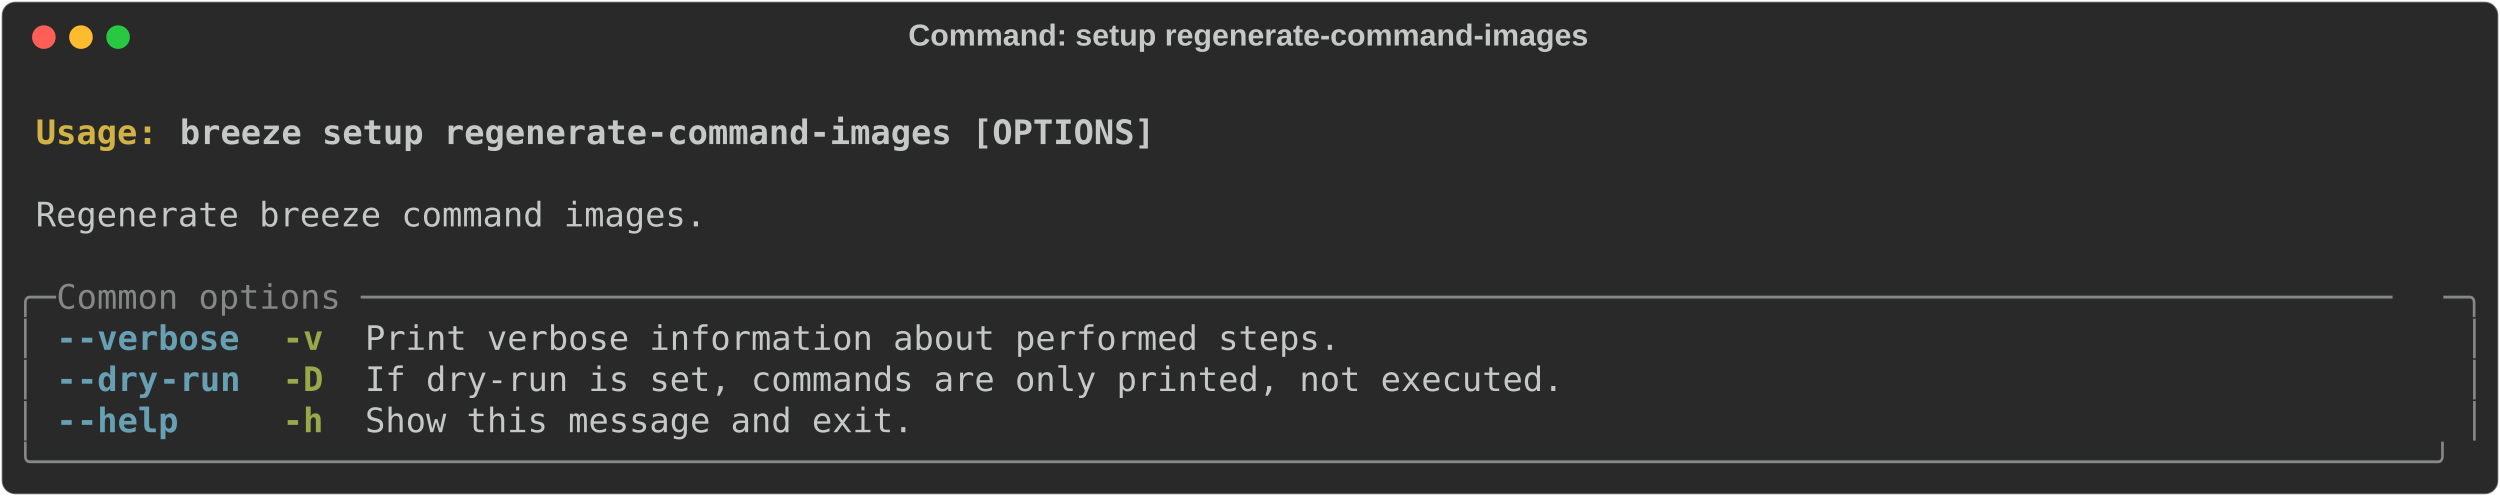
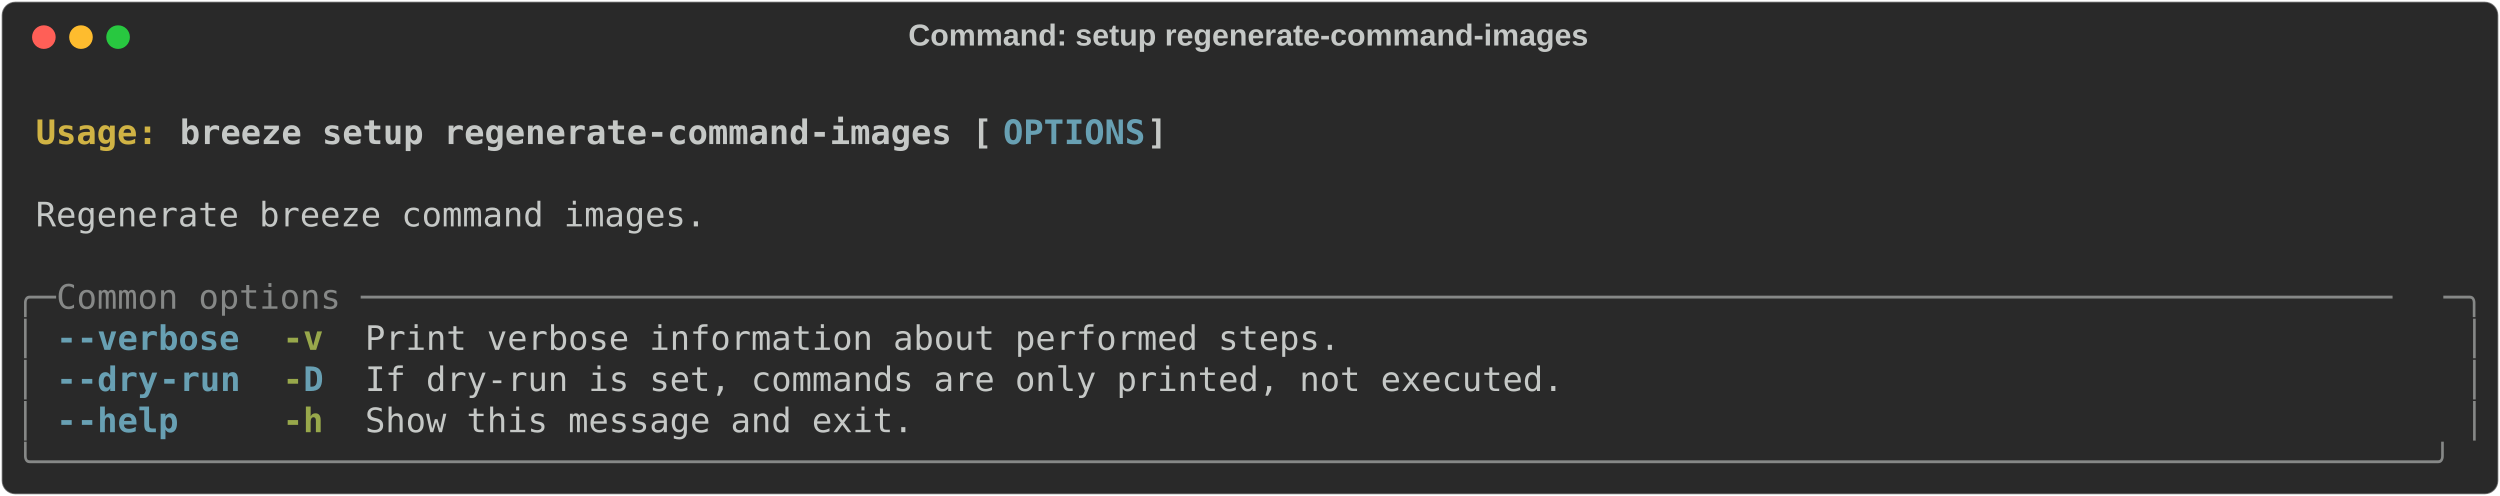
<svg xmlns="http://www.w3.org/2000/svg" class="rich-terminal" viewBox="0 0 1482 294.0">
  <style>

    @font-face {
        font-family: "Fira Code";
        src: local("FiraCode-Regular"),
                url("https://cdnjs.cloudflare.com/ajax/libs/firacode/6.2.0/woff2/FiraCode-Regular.woff2") format("woff2"),
                url("https://cdnjs.cloudflare.com/ajax/libs/firacode/6.2.0/woff/FiraCode-Regular.woff") format("woff");
        font-style: normal;
        font-weight: 400;
    }
    @font-face {
        font-family: "Fira Code";
        src: local("FiraCode-Bold"),
                url("https://cdnjs.cloudflare.com/ajax/libs/firacode/6.2.0/woff2/FiraCode-Bold.woff2") format("woff2"),
                url("https://cdnjs.cloudflare.com/ajax/libs/firacode/6.2.0/woff/FiraCode-Bold.woff") format("woff");
        font-style: bold;
        font-weight: 700;
    }

    .terminal-93949266-matrix {
        font-family: Fira Code, monospace;
        font-size: 20px;
        line-height: 24.4px;
        font-variant-east-asian: full-width;
    }

    .terminal-93949266-title {
        font-size: 18px;
        font-weight: bold;
        font-family: arial;
    }

    .terminal-93949266-r1 { fill: #c5c8c6;font-weight: bold }
.terminal-93949266-r2 { fill: #c5c8c6 }
.terminal-93949266-r3 { fill: #d0b344;font-weight: bold }
- .terminal-93949266-r4 { fill: #868887 }
- .terminal-93949266-r5 { fill: #68a0b3;font-weight: bold }
+ .terminal-93949266-r4 { fill: #68a0b3;font-weight: bold }
+ .terminal-93949266-r5 { fill: #868887 }
.terminal-93949266-r6 { fill: #98a84b;font-weight: bold }
    </style>
  <defs>
    <clipPath id="terminal-93949266-clip-terminal">
      <rect x="0" y="0" width="1463.0" height="243.0" />
    </clipPath>
    <clipPath id="terminal-93949266-line-0">
      <rect x="0" y="1.5" width="1464" height="24.65" />
    </clipPath>
    <clipPath id="terminal-93949266-line-1">
      <rect x="0" y="25.9" width="1464" height="24.65" />
    </clipPath>
    <clipPath id="terminal-93949266-line-2">
      <rect x="0" y="50.3" width="1464" height="24.65" />
    </clipPath>
    <clipPath id="terminal-93949266-line-3">
      <rect x="0" y="74.7" width="1464" height="24.65" />
    </clipPath>
    <clipPath id="terminal-93949266-line-4">
      <rect x="0" y="99.1" width="1464" height="24.65" />
    </clipPath>
    <clipPath id="terminal-93949266-line-5">
      <rect x="0" y="123.5" width="1464" height="24.65" />
    </clipPath>
    <clipPath id="terminal-93949266-line-6">
      <rect x="0" y="147.9" width="1464" height="24.65" />
    </clipPath>
    <clipPath id="terminal-93949266-line-7">
      <rect x="0" y="172.3" width="1464" height="24.65" />
    </clipPath>
    <clipPath id="terminal-93949266-line-8">
      <rect x="0" y="196.7" width="1464" height="24.65" />
    </clipPath>
  </defs>
  <rect fill="#292929" stroke="rgba(255,255,255,0.35)" stroke-width="1" x="1" y="1" width="1480" height="292" rx="8" />
  <text class="terminal-93949266-title" fill="#c5c8c6" text-anchor="middle" x="740" y="27">Command: setup regenerate-command-images</text>
  <g transform="translate(26,22)">
    <circle cx="0" cy="0" r="7" fill="#ff5f57" />
    <circle cx="22" cy="0" r="7" fill="#febc2e" />
    <circle cx="44" cy="0" r="7" fill="#28c840" />
  </g>
  <g transform="translate(9, 41)" clip-path="url(#terminal-93949266-clip-terminal)">
    <g class="terminal-93949266-matrix">
      <text class="terminal-93949266-r2" x="1464" y="20" textLength="12.2" clip-path="url(#terminal-93949266-line-0)">
</text>
      <text class="terminal-93949266-r3" x="12.2" y="44.4" textLength="85.4" clip-path="url(#terminal-93949266-line-1)">Usage: </text>
-       <text class="terminal-93949266-r1" x="97.6" y="44.4" textLength="585.6" clip-path="url(#terminal-93949266-line-1)">breeze setup regenerate-command-images [OPTIONS]</text>
+       <text class="terminal-93949266-r1" x="97.6" y="44.4" textLength="488" clip-path="url(#terminal-93949266-line-1)">breeze setup regenerate-command-images [</text>
+       <text class="terminal-93949266-r4" x="585.6" y="44.4" textLength="85.4" clip-path="url(#terminal-93949266-line-1)">OPTIONS</text>
+       <text class="terminal-93949266-r1" x="671" y="44.4" textLength="12.2" clip-path="url(#terminal-93949266-line-1)">]</text>
      <text class="terminal-93949266-r2" x="1464" y="44.4" textLength="12.2" clip-path="url(#terminal-93949266-line-1)">
</text>
      <text class="terminal-93949266-r2" x="1464" y="68.8" textLength="12.2" clip-path="url(#terminal-93949266-line-2)">
</text>
      <text class="terminal-93949266-r2" x="12.2" y="93.2" textLength="402.6" clip-path="url(#terminal-93949266-line-3)">Regenerate breeze command images.</text>
      <text class="terminal-93949266-r2" x="1464" y="93.2" textLength="12.2" clip-path="url(#terminal-93949266-line-3)">
</text>
      <text class="terminal-93949266-r2" x="1464" y="117.6" textLength="12.2" clip-path="url(#terminal-93949266-line-4)">
</text>
-       <text class="terminal-93949266-r4" x="0" y="142" textLength="24.4" clip-path="url(#terminal-93949266-line-5)">╭─</text>
-       <text class="terminal-93949266-r4" x="24.4" y="142" textLength="1415.2" clip-path="url(#terminal-93949266-line-5)"> Common options ────────────────────────────────────────────────────────────────────────────────────────────────────</text>
-       <text class="terminal-93949266-r4" x="1439.6" y="142" textLength="24.4" clip-path="url(#terminal-93949266-line-5)">─╮</text>
+       <text class="terminal-93949266-r5" x="0" y="142" textLength="24.4" clip-path="url(#terminal-93949266-line-5)">╭─</text>
+       <text class="terminal-93949266-r5" x="24.4" y="142" textLength="1415.2" clip-path="url(#terminal-93949266-line-5)"> Common options ────────────────────────────────────────────────────────────────────────────────────────────────────</text>
+       <text class="terminal-93949266-r5" x="1439.6" y="142" textLength="24.4" clip-path="url(#terminal-93949266-line-5)">─╮</text>
      <text class="terminal-93949266-r2" x="1464" y="142" textLength="12.2" clip-path="url(#terminal-93949266-line-5)">
</text>
-       <text class="terminal-93949266-r4" x="0" y="166.4" textLength="12.2" clip-path="url(#terminal-93949266-line-6)">│</text>
-       <text class="terminal-93949266-r5" x="24.4" y="166.4" textLength="12.2" clip-path="url(#terminal-93949266-line-6)">-</text>
-       <text class="terminal-93949266-r5" x="36.6" y="166.4" textLength="97.6" clip-path="url(#terminal-93949266-line-6)">-verbose</text>
+       <text class="terminal-93949266-r5" x="0" y="166.4" textLength="12.2" clip-path="url(#terminal-93949266-line-6)">│</text>
+       <text class="terminal-93949266-r4" x="24.4" y="166.4" textLength="12.2" clip-path="url(#terminal-93949266-line-6)">-</text>
+       <text class="terminal-93949266-r4" x="36.6" y="166.4" textLength="97.6" clip-path="url(#terminal-93949266-line-6)">-verbose</text>
      <text class="terminal-93949266-r6" x="158.6" y="166.4" textLength="24.4" clip-path="url(#terminal-93949266-line-6)">-v</text>
      <text class="terminal-93949266-r2" x="207.4" y="166.4" textLength="585.6" clip-path="url(#terminal-93949266-line-6)">Print verbose information about performed steps.</text>
-       <text class="terminal-93949266-r4" x="1451.8" y="166.4" textLength="12.2" clip-path="url(#terminal-93949266-line-6)">│</text>
+       <text class="terminal-93949266-r5" x="1451.8" y="166.4" textLength="12.2" clip-path="url(#terminal-93949266-line-6)">│</text>
      <text class="terminal-93949266-r2" x="1464" y="166.4" textLength="12.2" clip-path="url(#terminal-93949266-line-6)">
</text>
-       <text class="terminal-93949266-r4" x="0" y="190.8" textLength="12.2" clip-path="url(#terminal-93949266-line-7)">│</text>
-       <text class="terminal-93949266-r5" x="24.4" y="190.8" textLength="12.2" clip-path="url(#terminal-93949266-line-7)">-</text>
-       <text class="terminal-93949266-r5" x="36.6" y="190.8" textLength="48.8" clip-path="url(#terminal-93949266-line-7)">-dry</text>
-       <text class="terminal-93949266-r5" x="85.4" y="190.8" textLength="48.8" clip-path="url(#terminal-93949266-line-7)">-run</text>
-       <text class="terminal-93949266-r6" x="158.6" y="190.8" textLength="24.4" clip-path="url(#terminal-93949266-line-7)">-D</text>
+       <text class="terminal-93949266-r5" x="0" y="190.8" textLength="12.2" clip-path="url(#terminal-93949266-line-7)">│</text>
+       <text class="terminal-93949266-r4" x="24.4" y="190.8" textLength="12.2" clip-path="url(#terminal-93949266-line-7)">-</text>
+       <text class="terminal-93949266-r4" x="36.6" y="190.8" textLength="48.8" clip-path="url(#terminal-93949266-line-7)">-dry</text>
+       <text class="terminal-93949266-r4" x="85.4" y="190.8" textLength="48.8" clip-path="url(#terminal-93949266-line-7)">-run</text>
+       <text class="terminal-93949266-r6" x="158.6" y="190.8" textLength="12.2" clip-path="url(#terminal-93949266-line-7)">-</text>
+       <text class="terminal-93949266-r4" x="170.8" y="190.8" textLength="12.2" clip-path="url(#terminal-93949266-line-7)">D</text>
      <text class="terminal-93949266-r2" x="207.4" y="190.8" textLength="719.8" clip-path="url(#terminal-93949266-line-7)">If dry-run is set, commands are only printed, not executed.</text>
-       <text class="terminal-93949266-r4" x="1451.8" y="190.8" textLength="12.2" clip-path="url(#terminal-93949266-line-7)">│</text>
+       <text class="terminal-93949266-r5" x="1451.8" y="190.8" textLength="12.2" clip-path="url(#terminal-93949266-line-7)">│</text>
      <text class="terminal-93949266-r2" x="1464" y="190.8" textLength="12.2" clip-path="url(#terminal-93949266-line-7)">
</text>
-       <text class="terminal-93949266-r4" x="0" y="215.2" textLength="12.2" clip-path="url(#terminal-93949266-line-8)">│</text>
-       <text class="terminal-93949266-r5" x="24.4" y="215.2" textLength="12.2" clip-path="url(#terminal-93949266-line-8)">-</text>
-       <text class="terminal-93949266-r5" x="36.6" y="215.2" textLength="61" clip-path="url(#terminal-93949266-line-8)">-help</text>
+       <text class="terminal-93949266-r5" x="0" y="215.2" textLength="12.2" clip-path="url(#terminal-93949266-line-8)">│</text>
+       <text class="terminal-93949266-r4" x="24.4" y="215.2" textLength="12.2" clip-path="url(#terminal-93949266-line-8)">-</text>
+       <text class="terminal-93949266-r4" x="36.6" y="215.2" textLength="61" clip-path="url(#terminal-93949266-line-8)">-help</text>
      <text class="terminal-93949266-r6" x="158.6" y="215.2" textLength="24.4" clip-path="url(#terminal-93949266-line-8)">-h</text>
      <text class="terminal-93949266-r2" x="207.4" y="215.2" textLength="329.4" clip-path="url(#terminal-93949266-line-8)">Show this message and exit.</text>
-       <text class="terminal-93949266-r4" x="1451.8" y="215.2" textLength="12.2" clip-path="url(#terminal-93949266-line-8)">│</text>
+       <text class="terminal-93949266-r5" x="1451.8" y="215.2" textLength="12.2" clip-path="url(#terminal-93949266-line-8)">│</text>
      <text class="terminal-93949266-r2" x="1464" y="215.2" textLength="12.2" clip-path="url(#terminal-93949266-line-8)">
</text>
-       <text class="terminal-93949266-r4" x="0" y="239.6" textLength="1464" clip-path="url(#terminal-93949266-line-9)">╰──────────────────────────────────────────────────────────────────────────────────────────────────────────────────────╯</text>
+       <text class="terminal-93949266-r5" x="0" y="239.6" textLength="1464" clip-path="url(#terminal-93949266-line-9)">╰──────────────────────────────────────────────────────────────────────────────────────────────────────────────────────╯</text>
      <text class="terminal-93949266-r2" x="1464" y="239.6" textLength="12.2" clip-path="url(#terminal-93949266-line-9)">
</text>
    </g>
  </g>
</svg>
